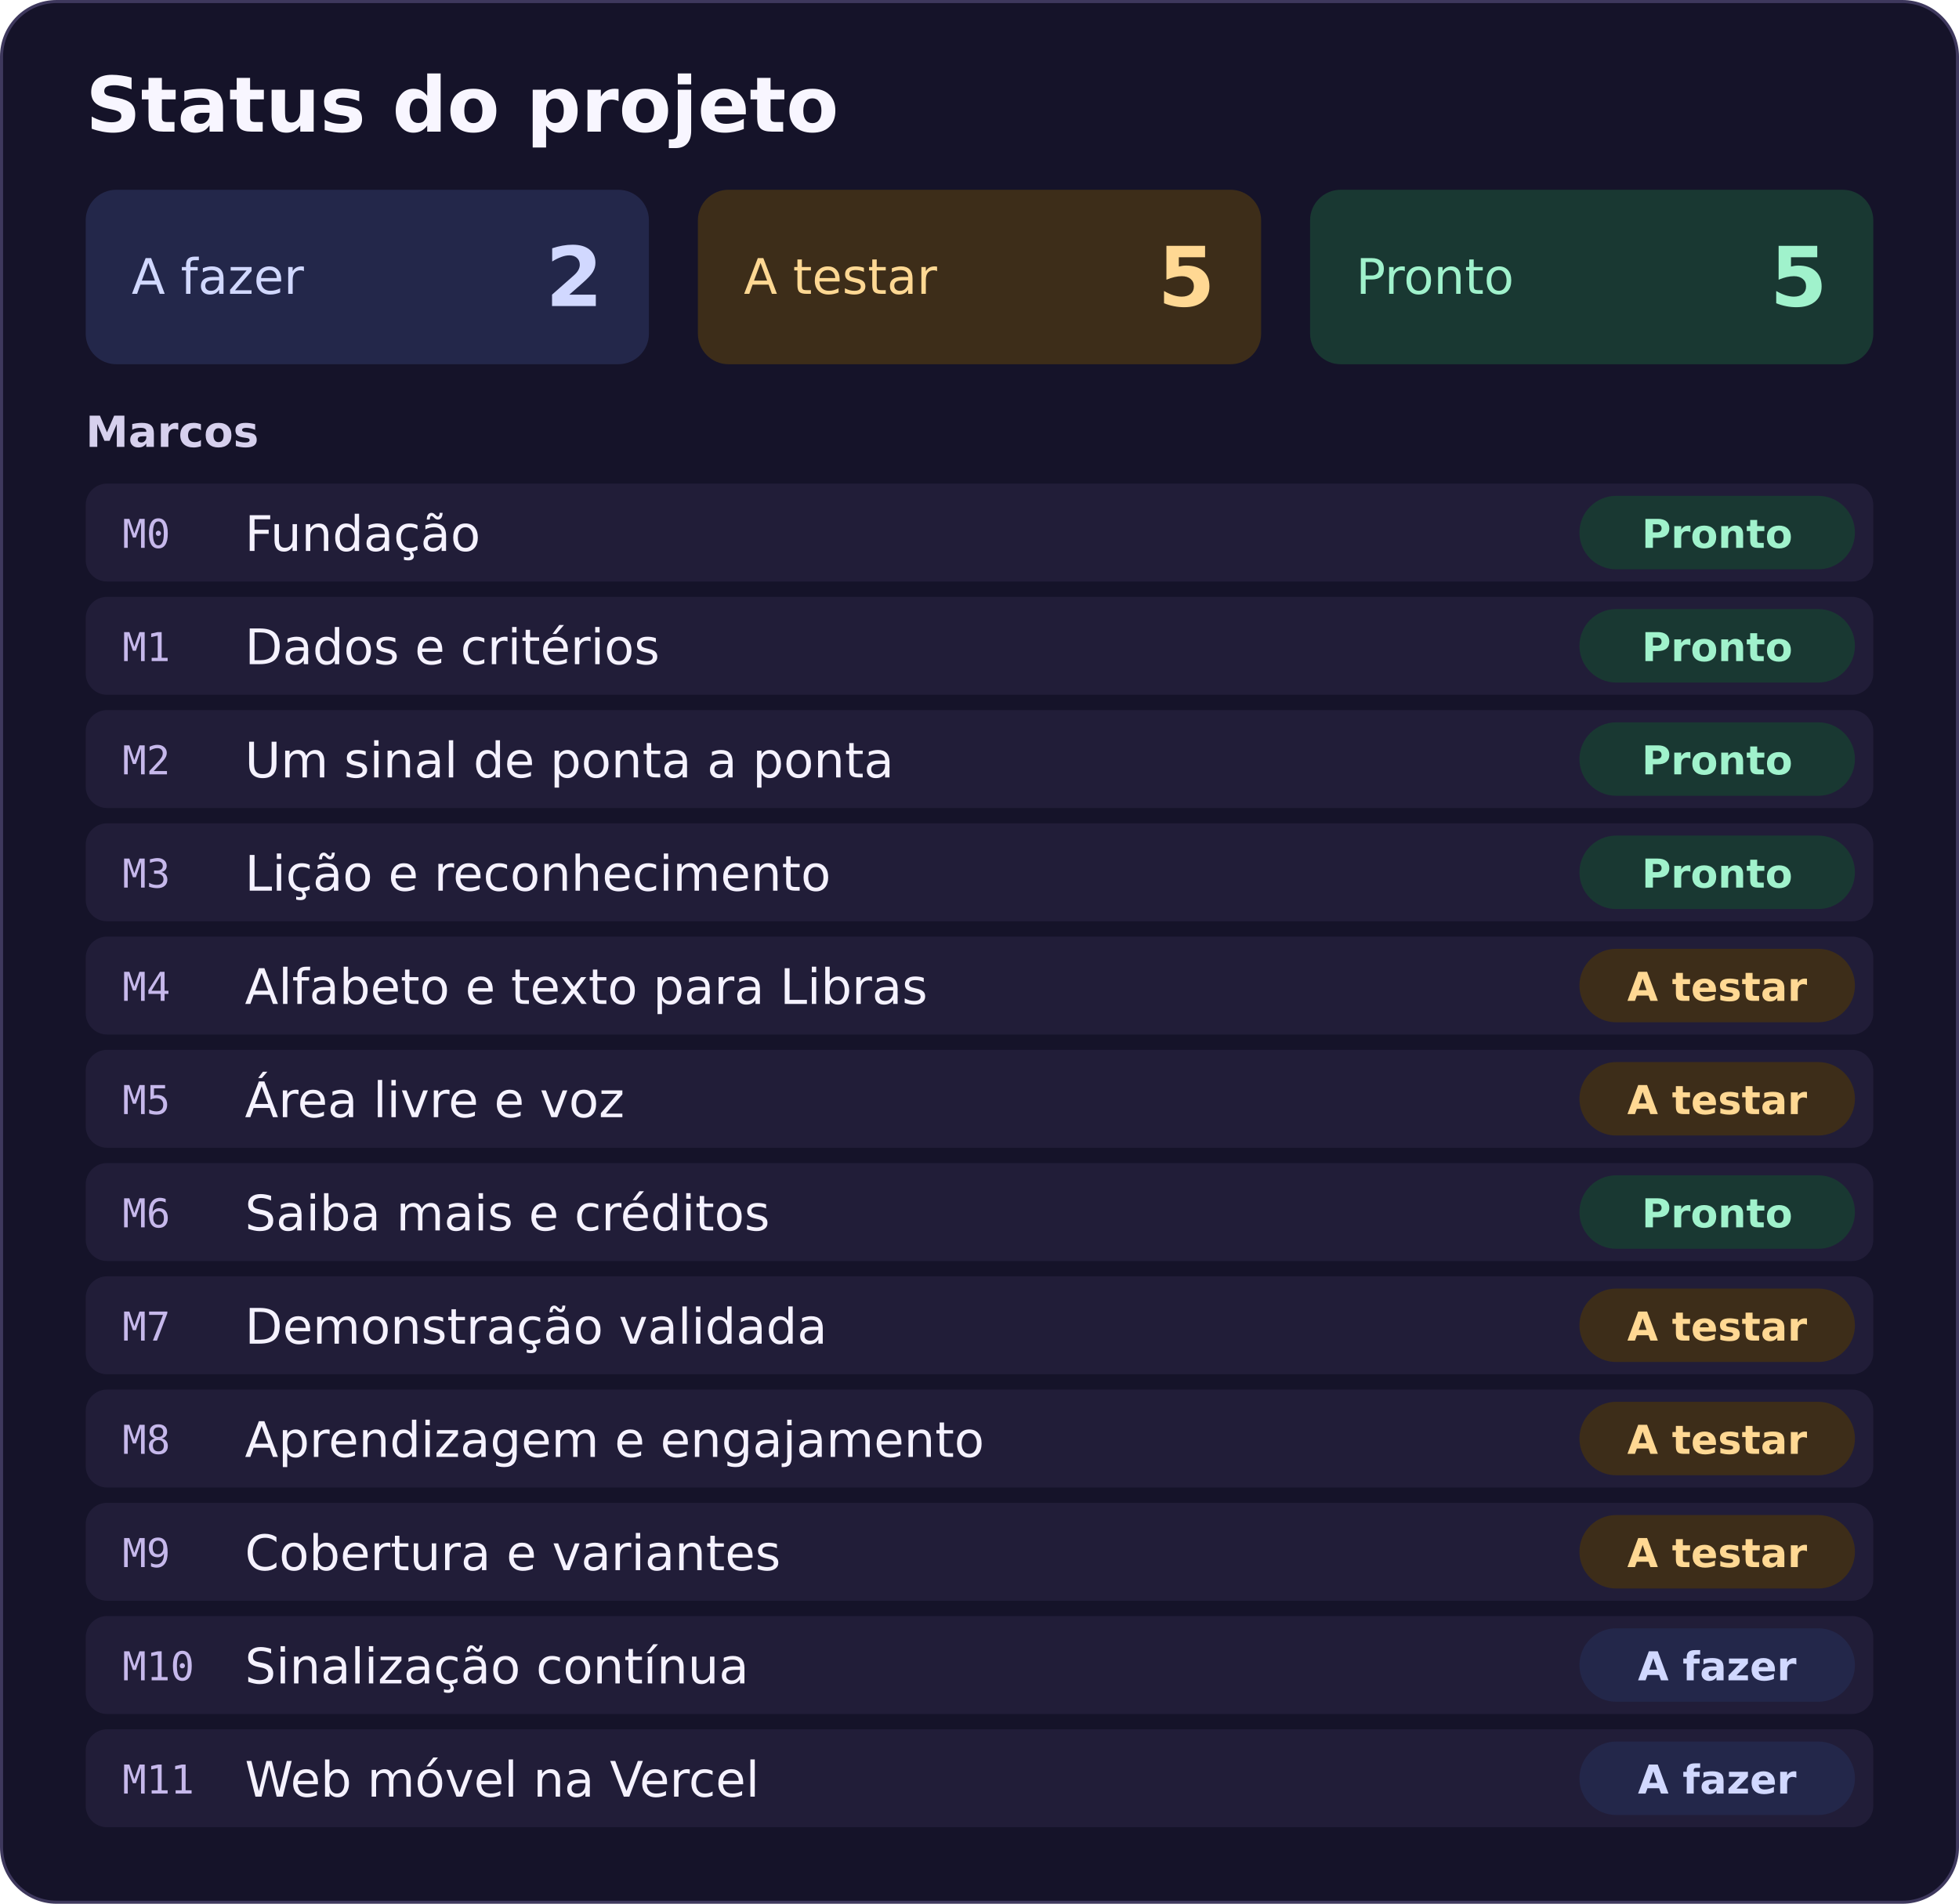
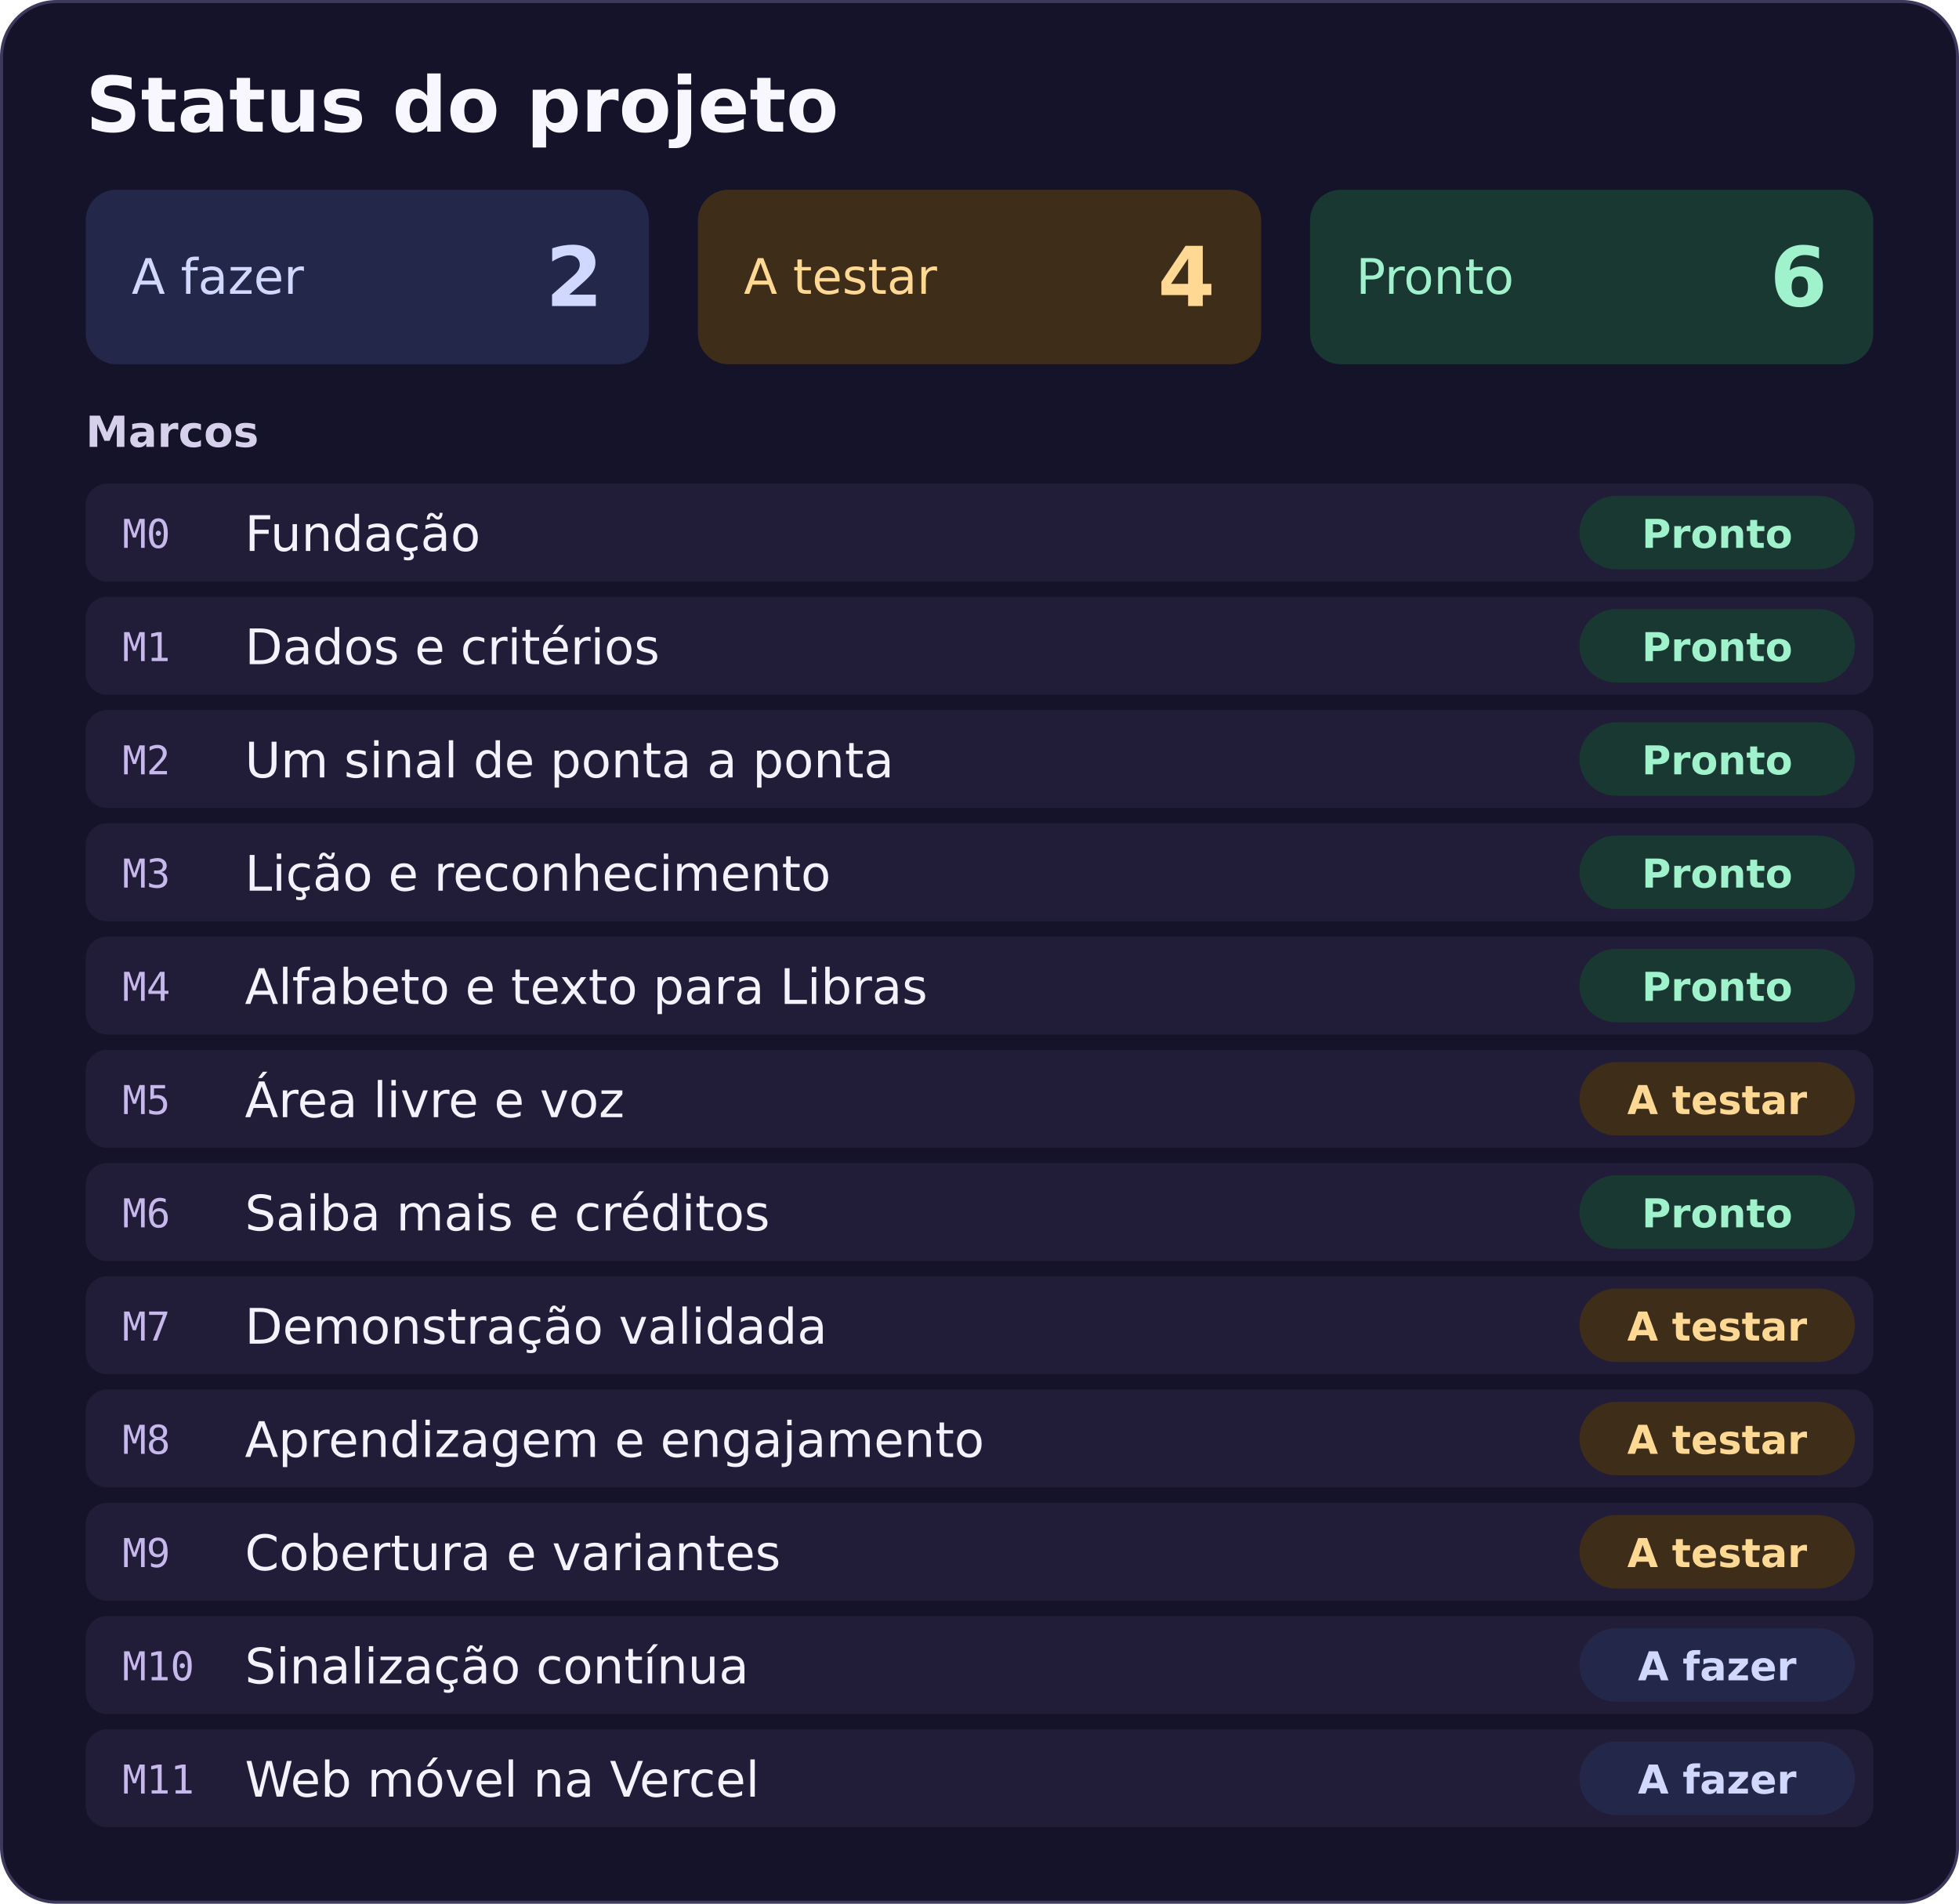
<svg xmlns="http://www.w3.org/2000/svg" width="640" height="622" viewBox="0 0 640 622" role="img" aria-labelledby="title description">
  <rect x="0.5" y="0.5" width="639" height="621" rx="18" fill="#151329" stroke="#3e385d" />
  <g font-family="system-ui, DejaVu Sans, sans-serif">
    <text x="28" y="43" fill="#f8f6ff" font-size="25" font-weight="700">Status do projeto</text>
    <rect x="28" y="62" width="184" height="57" rx="10" fill="#23274a" />
    <text x="43" y="96" font-size="16" fill="#d1d8ff">A fazer</text>
    <text x="197" y="100" text-anchor="end" font-size="27" font-weight="700" fill="#d1d8ff">2</text>
    <rect x="228" y="62" width="184" height="57" rx="10" fill="#3d2d19" />
    <text x="243" y="96" font-size="16" fill="#ffd893">A testar</text>
-     <text x="397" y="100" text-anchor="end" font-size="27" font-weight="700" fill="#ffd893">5</text>
+     <text x="397" y="100" text-anchor="end" font-size="27" font-weight="700" fill="#ffd893">4</text>
    <rect x="428" y="62" width="184" height="57" rx="10" fill="#193832" />
    <text x="443" y="96" font-size="16" fill="#a0f2cc">Pronto</text>
-     <text x="597" y="100" text-anchor="end" font-size="27" font-weight="700" fill="#a0f2cc">5</text>
+     <text x="597" y="100" text-anchor="end" font-size="27" font-weight="700" fill="#a0f2cc">6</text>
    <text x="28" y="146" fill="#d6d0ed" font-size="14" font-weight="600">Marcos</text>
    <rect x="28" y="158" width="584" height="32" rx="7" fill="#211d38" />
    <text x="40" y="179" fill="#c6b8eb" font-family="monospace" font-size="13">M0</text>
    <text x="80" y="180" fill="#f5f2ff" font-size="16">Fundação</text>
    <rect x="516" y="162" width="90" height="24" rx="12" fill="#193832" />
    <text x="561" y="179" text-anchor="middle" fill="#a0f2cc" font-weight="600" font-size="13">Pronto</text>
    <rect x="28" y="195" width="584" height="32" rx="7" fill="#211d38" />
    <text x="40" y="216" fill="#c6b8eb" font-family="monospace" font-size="13">M1</text>
    <text x="80" y="217" fill="#f5f2ff" font-size="16">Dados e critérios</text>
    <rect x="516" y="199" width="90" height="24" rx="12" fill="#193832" />
    <text x="561" y="216" text-anchor="middle" fill="#a0f2cc" font-weight="600" font-size="13">Pronto</text>
    <rect x="28" y="232" width="584" height="32" rx="7" fill="#211d38" />
    <text x="40" y="253" fill="#c6b8eb" font-family="monospace" font-size="13">M2</text>
    <text x="80" y="254" fill="#f5f2ff" font-size="16">Um sinal de ponta a ponta</text>
    <rect x="516" y="236" width="90" height="24" rx="12" fill="#193832" />
    <text x="561" y="253" text-anchor="middle" fill="#a0f2cc" font-weight="600" font-size="13">Pronto</text>
    <rect x="28" y="269" width="584" height="32" rx="7" fill="#211d38" />
    <text x="40" y="290" fill="#c6b8eb" font-family="monospace" font-size="13">M3</text>
    <text x="80" y="291" fill="#f5f2ff" font-size="16">Lição e reconhecimento</text>
    <rect x="516" y="273" width="90" height="24" rx="12" fill="#193832" />
    <text x="561" y="290" text-anchor="middle" fill="#a0f2cc" font-weight="600" font-size="13">Pronto</text>
    <rect x="28" y="306" width="584" height="32" rx="7" fill="#211d38" />
    <text x="40" y="327" fill="#c6b8eb" font-family="monospace" font-size="13">M4</text>
    <text x="80" y="328" fill="#f5f2ff" font-size="16">Alfabeto e texto para Libras</text>
-     <rect x="516" y="310" width="90" height="24" rx="12" fill="#3d2d19" />
-     <text x="561" y="327" text-anchor="middle" fill="#ffd893" font-weight="600" font-size="13">A testar</text>
+     <rect x="516" y="310" width="90" height="24" rx="12" fill="#193832" />
+     <text x="561" y="327" text-anchor="middle" fill="#a0f2cc" font-weight="600" font-size="13">Pronto</text>
    <rect x="28" y="343" width="584" height="32" rx="7" fill="#211d38" />
    <text x="40" y="364" fill="#c6b8eb" font-family="monospace" font-size="13">M5</text>
    <text x="80" y="365" fill="#f5f2ff" font-size="16">Área livre e voz</text>
    <rect x="516" y="347" width="90" height="24" rx="12" fill="#3d2d19" />
    <text x="561" y="364" text-anchor="middle" fill="#ffd893" font-weight="600" font-size="13">A testar</text>
    <rect x="28" y="380" width="584" height="32" rx="7" fill="#211d38" />
    <text x="40" y="401" fill="#c6b8eb" font-family="monospace" font-size="13">M6</text>
    <text x="80" y="402" fill="#f5f2ff" font-size="16">Saiba mais e créditos</text>
    <rect x="516" y="384" width="90" height="24" rx="12" fill="#193832" />
    <text x="561" y="401" text-anchor="middle" fill="#a0f2cc" font-weight="600" font-size="13">Pronto</text>
    <rect x="28" y="417" width="584" height="32" rx="7" fill="#211d38" />
    <text x="40" y="438" fill="#c6b8eb" font-family="monospace" font-size="13">M7</text>
    <text x="80" y="439" fill="#f5f2ff" font-size="16">Demonstração validada</text>
    <rect x="516" y="421" width="90" height="24" rx="12" fill="#3d2d19" />
    <text x="561" y="438" text-anchor="middle" fill="#ffd893" font-weight="600" font-size="13">A testar</text>
    <rect x="28" y="454" width="584" height="32" rx="7" fill="#211d38" />
    <text x="40" y="475" fill="#c6b8eb" font-family="monospace" font-size="13">M8</text>
    <text x="80" y="476" fill="#f5f2ff" font-size="16">Aprendizagem e engajamento</text>
    <rect x="516" y="458" width="90" height="24" rx="12" fill="#3d2d19" />
    <text x="561" y="475" text-anchor="middle" fill="#ffd893" font-weight="600" font-size="13">A testar</text>
    <rect x="28" y="491" width="584" height="32" rx="7" fill="#211d38" />
    <text x="40" y="512" fill="#c6b8eb" font-family="monospace" font-size="13">M9</text>
    <text x="80" y="513" fill="#f5f2ff" font-size="16">Cobertura e variantes</text>
    <rect x="516" y="495" width="90" height="24" rx="12" fill="#3d2d19" />
    <text x="561" y="512" text-anchor="middle" fill="#ffd893" font-weight="600" font-size="13">A testar</text>
    <rect x="28" y="528" width="584" height="32" rx="7" fill="#211d38" />
    <text x="40" y="549" fill="#c6b8eb" font-family="monospace" font-size="13">M10</text>
    <text x="80" y="550" fill="#f5f2ff" font-size="16">Sinalização contínua</text>
    <rect x="516" y="532" width="90" height="24" rx="12" fill="#23274a" />
    <text x="561" y="549" text-anchor="middle" fill="#d1d8ff" font-weight="600" font-size="13">A fazer</text>
    <rect x="28" y="565" width="584" height="32" rx="7" fill="#211d38" />
    <text x="40" y="586" fill="#c6b8eb" font-family="monospace" font-size="13">M11</text>
    <text x="80" y="587" fill="#f5f2ff" font-size="16">Web móvel na Vercel</text>
    <rect x="516" y="569" width="90" height="24" rx="12" fill="#23274a" />
    <text x="561" y="586" text-anchor="middle" fill="#d1d8ff" font-weight="600" font-size="13">A fazer</text>
  </g>
</svg>
